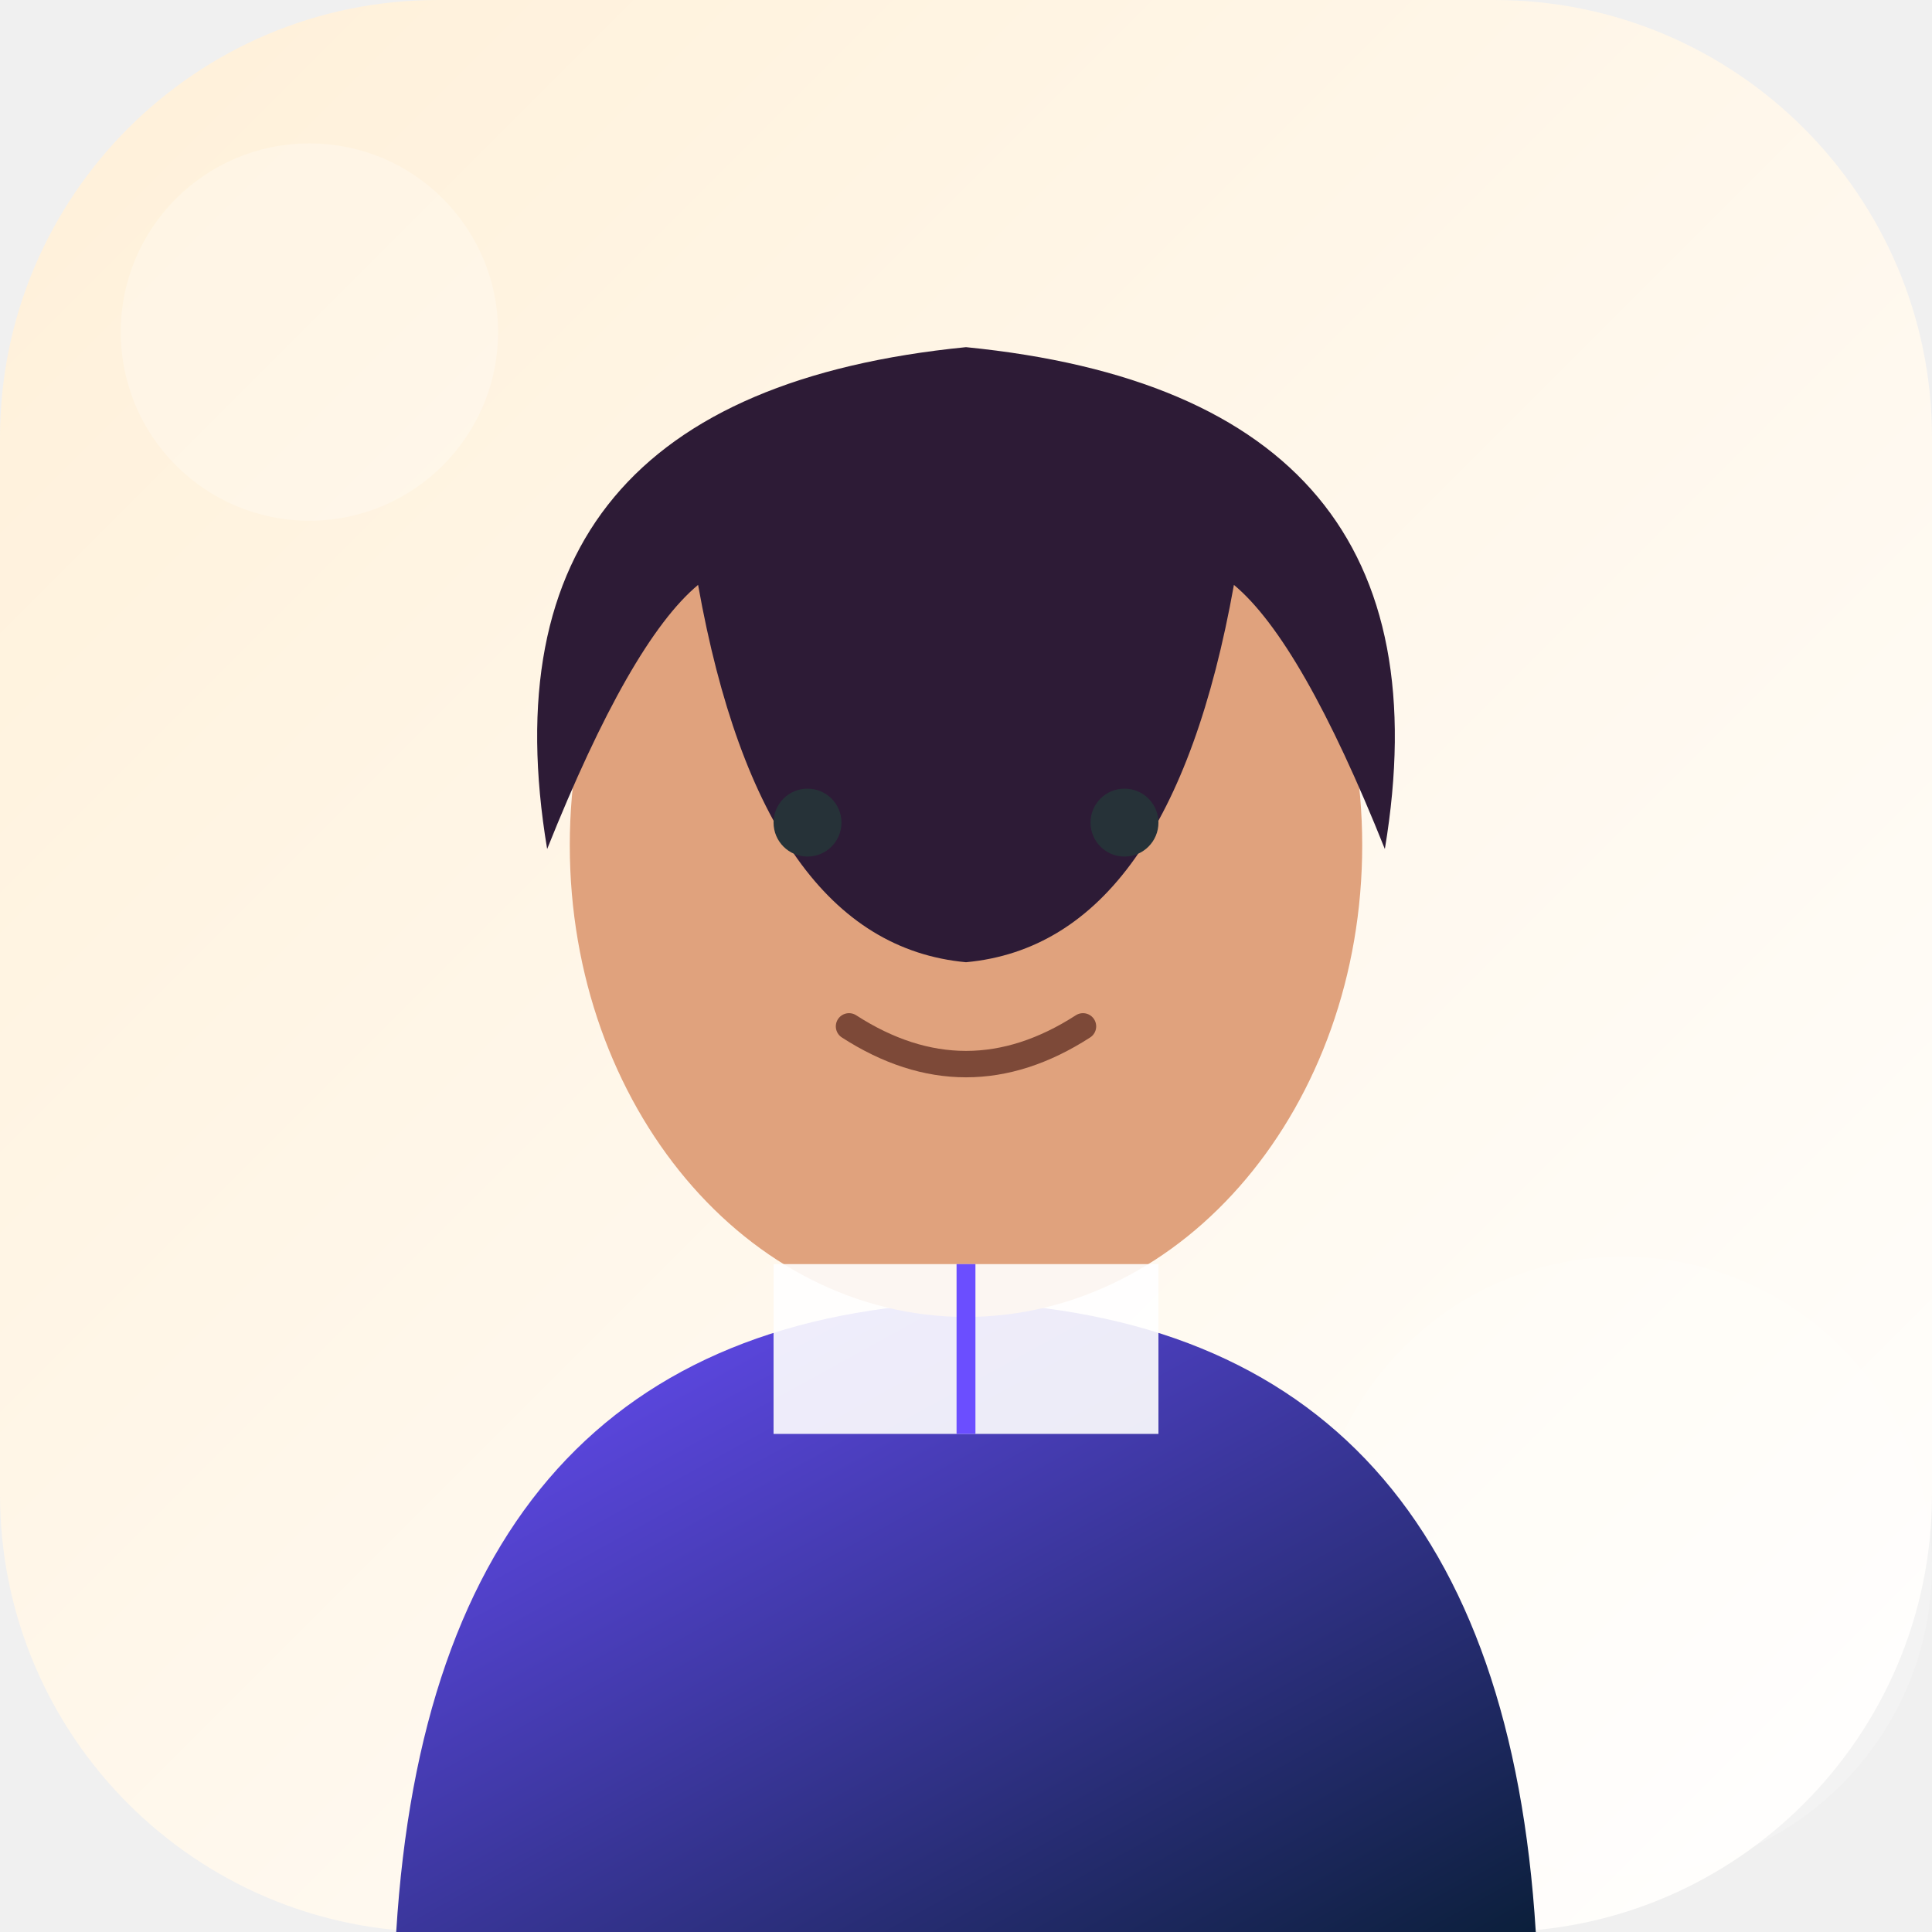
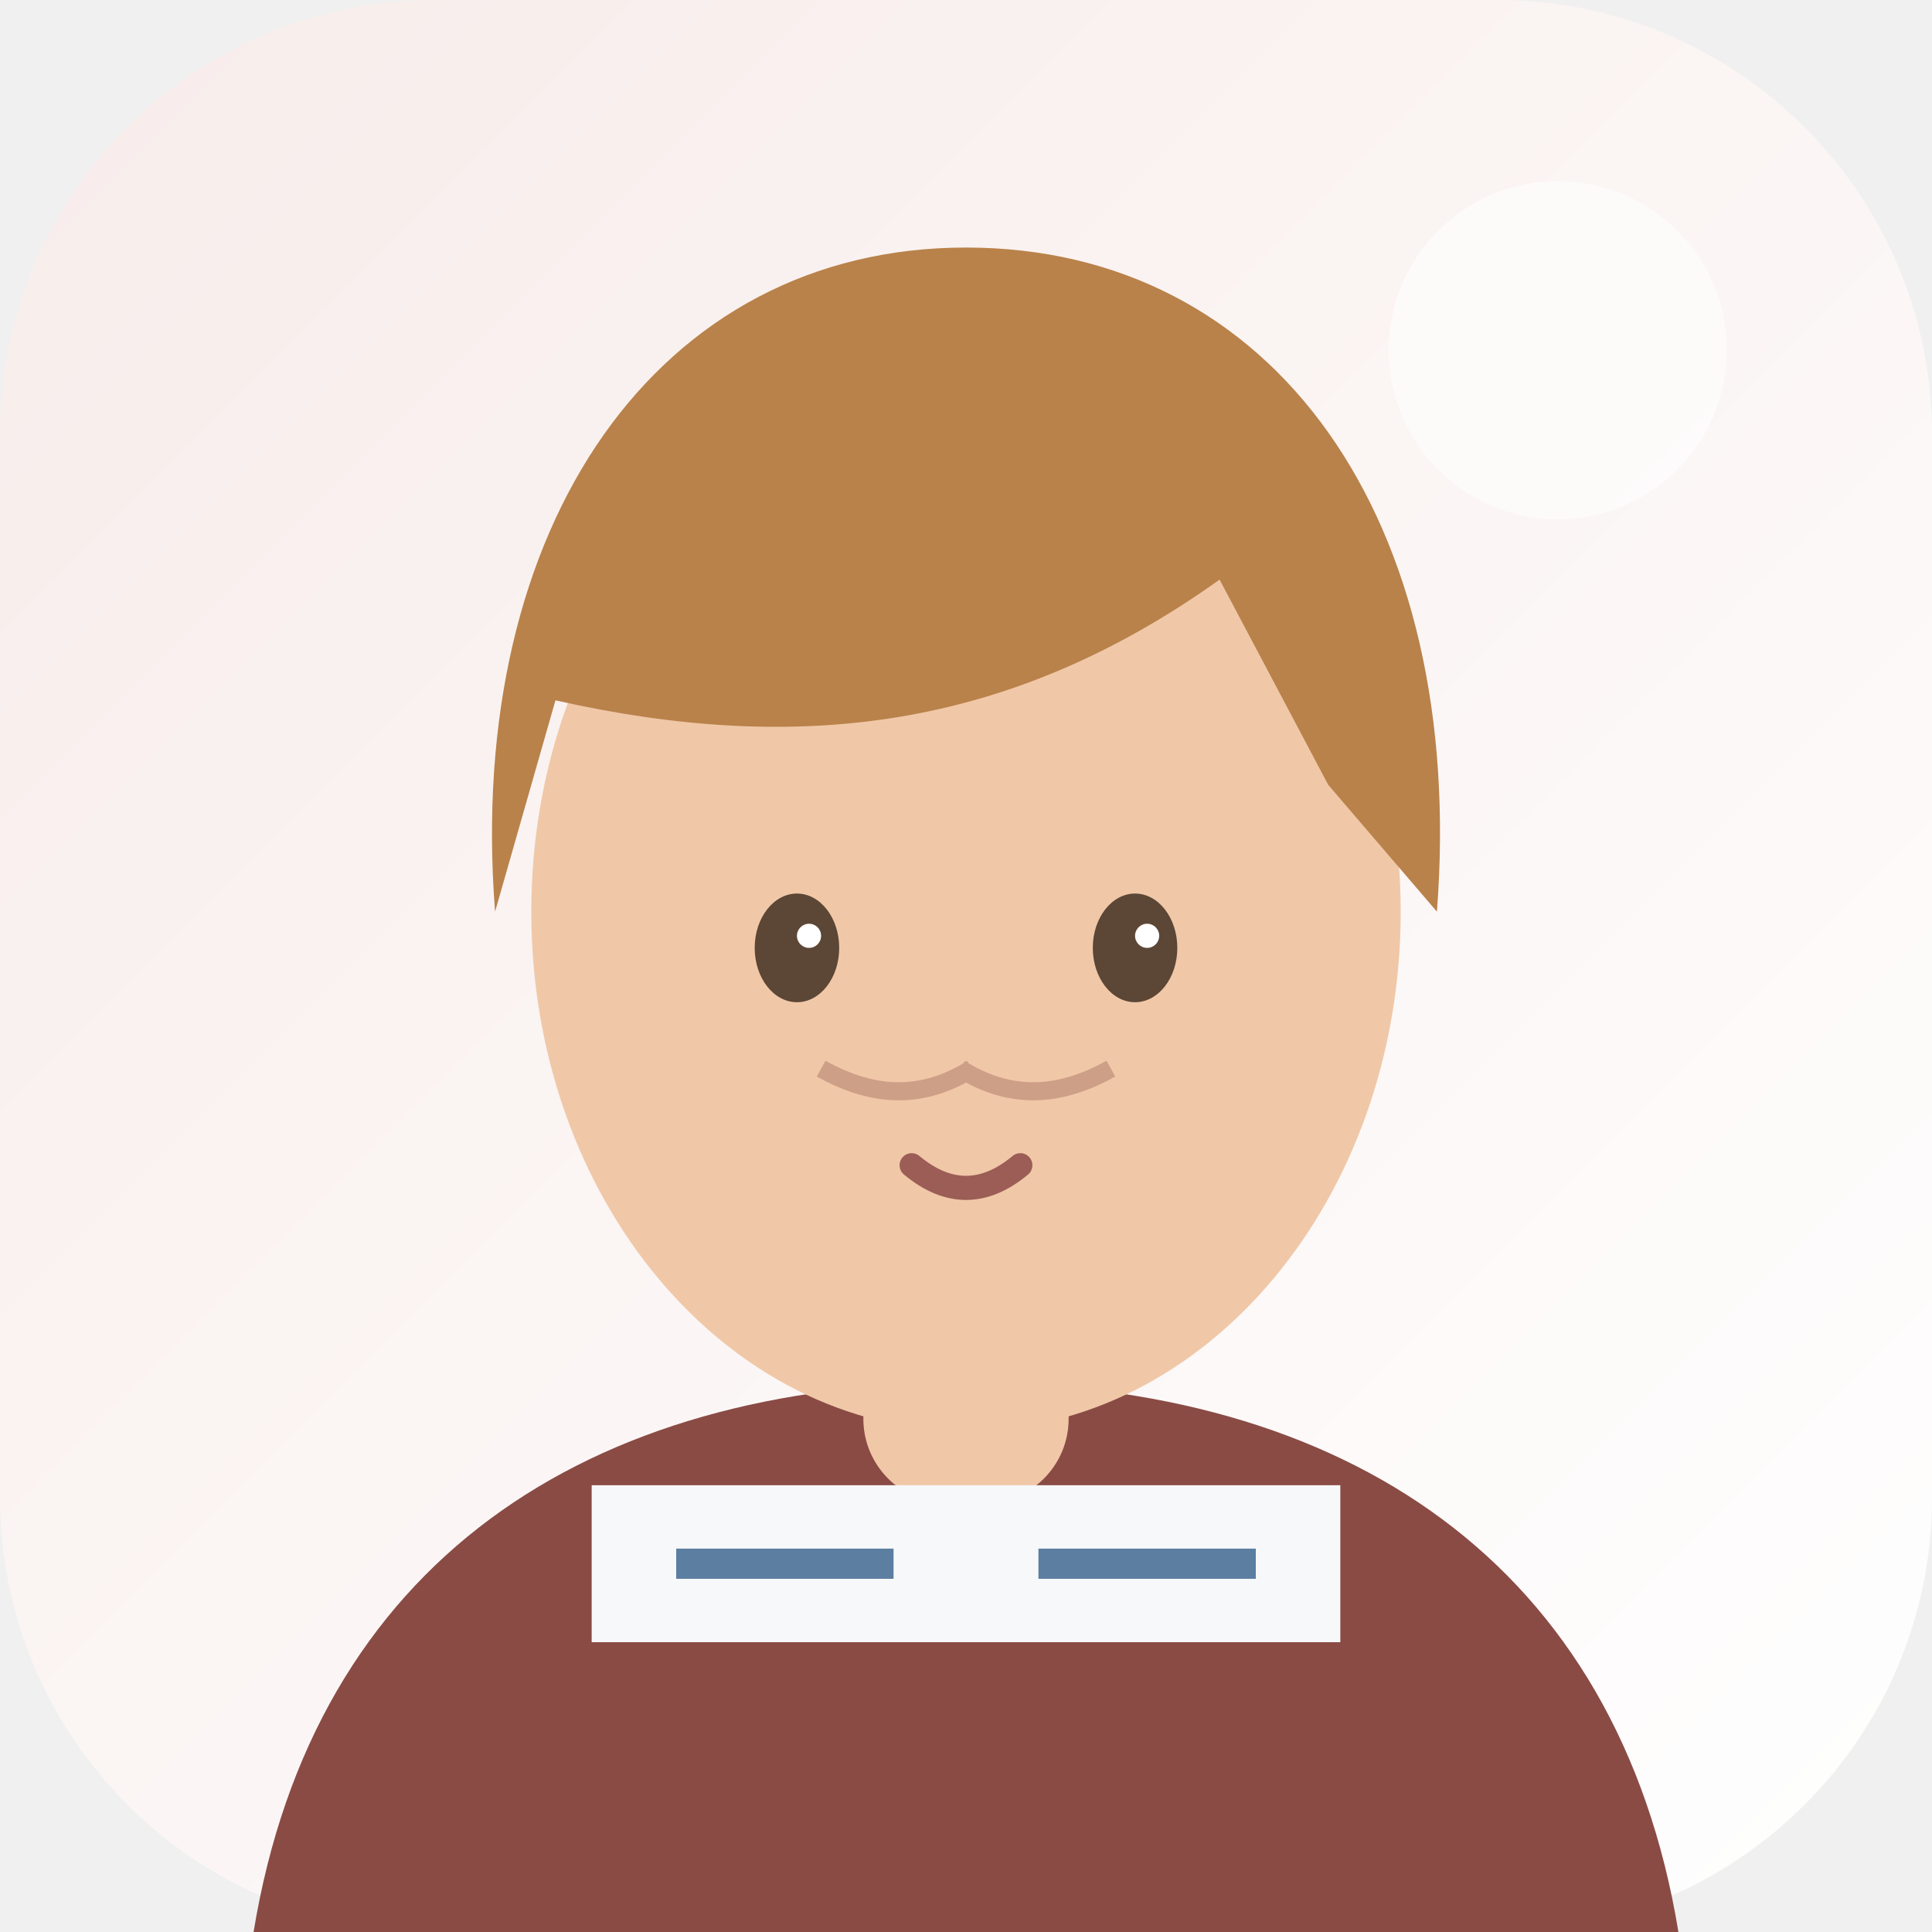
- <svg xmlns="http://www.w3.org/2000/svg" viewBox="0 0 512 512">
+ <svg xmlns="http://www.w3.org/2000/svg" viewBox="0 0 320 320">
  <defs>
-     <linearGradient id="b" x2="1" y2="1">
-       <stop stop-color="#fff0d8" />
-       <stop offset="1" stop-color="#ffffff" />
-     </linearGradient>
-     <linearGradient id="s" x2="1" y2="1">
-       <stop stop-color="#6b4eff" />
-       <stop offset="1" stop-color="#0b1f3a" />
+     <linearGradient id="g" x1="0" y1="0" x2="1" y2="1">
+       <stop stop-color="#F7ECEA" />
+       <stop offset="1" stop-color="#fff" />
    </linearGradient>
  </defs>
-   <rect width="512" height="512" rx="116" fill="url(#b)" />
-   <circle cx="82" cy="88" r="50" fill="#fff" opacity=".25" />
-   <circle cx="430" cy="415" r="82" fill="#fff" opacity=".18" />
-   <path d="M105 512Q115 350 256 345Q397 350 407 512Z" fill="url(#s)" />
-   <ellipse cx="256" cy="224" rx="105" ry="125" fill="#e0a27d" />
-   <path d="M145 225Q125 105 256 92Q387 105 367 225Q345 170 327 155Q310 250 256 255Q202 250 185 155Q167 170 145 225Z" fill="#2d1b36" />
-   <circle cx="214" cy="218" r="9" fill="#263238" />
-   <circle cx="298" cy="218" r="9" fill="#263238" />
-   <path d="M225 272Q256 292 287 272" fill="none" stroke="#7d4938" stroke-width="7" stroke-linecap="round" />
-   <path d="M205 335h102v45H205z" rx="12" fill="#fff" opacity=".9" />
-   <path d="M256 335v45" stroke="#6b4eff" stroke-width="5" />
+   <rect width="320" height="320" rx="72" fill="url(#g)" />
+   <circle cx="258" cy="58" r="28" fill="#fff" opacity=".55" />
+   <path d="M42 320c10-61 55-91 118-91s108 30 118 91z" fill="#8A4B45" />
+   <rect x="143" y="211" width="34" height="38" rx="14" fill="#F0C8A8" />
+   <ellipse cx="160" cy="151" rx="72" ry="86" fill="#F0C8A8" />
+   <path d="M82 151c-5-64 27-110 78-110 51 0 83 45 78 110l-18-21-18-34c-35 25-70 29-110 20z" fill="#B9824A" />
+   <ellipse cx="132" cy="157" rx="7" ry="9" fill="#5C4635" />
+   <ellipse cx="188" cy="157" rx="7" ry="9" fill="#5C4635" />
+   <circle cx="134" cy="155" r="2" fill="#fff" />
+   <circle cx="190" cy="155" r="2" fill="#fff" />
+   <path d="M151 193c6 5 12 5 18 0" fill="none" stroke="#9B5D55" stroke-width="4" stroke-linecap="round" />
+   <path d="M136 177c9 5 17 5 25 0M184 177c-9 5-17 5-25 0" fill="none" stroke="#A56D5F" stroke-width="3" opacity=".45" />
+   <path d="M98 246h124v26H98z" fill="#F7F8FA" />
+   <path d="M112 259h36M172 259h36" stroke="#5B7EA1" stroke-width="5" />
</svg>
